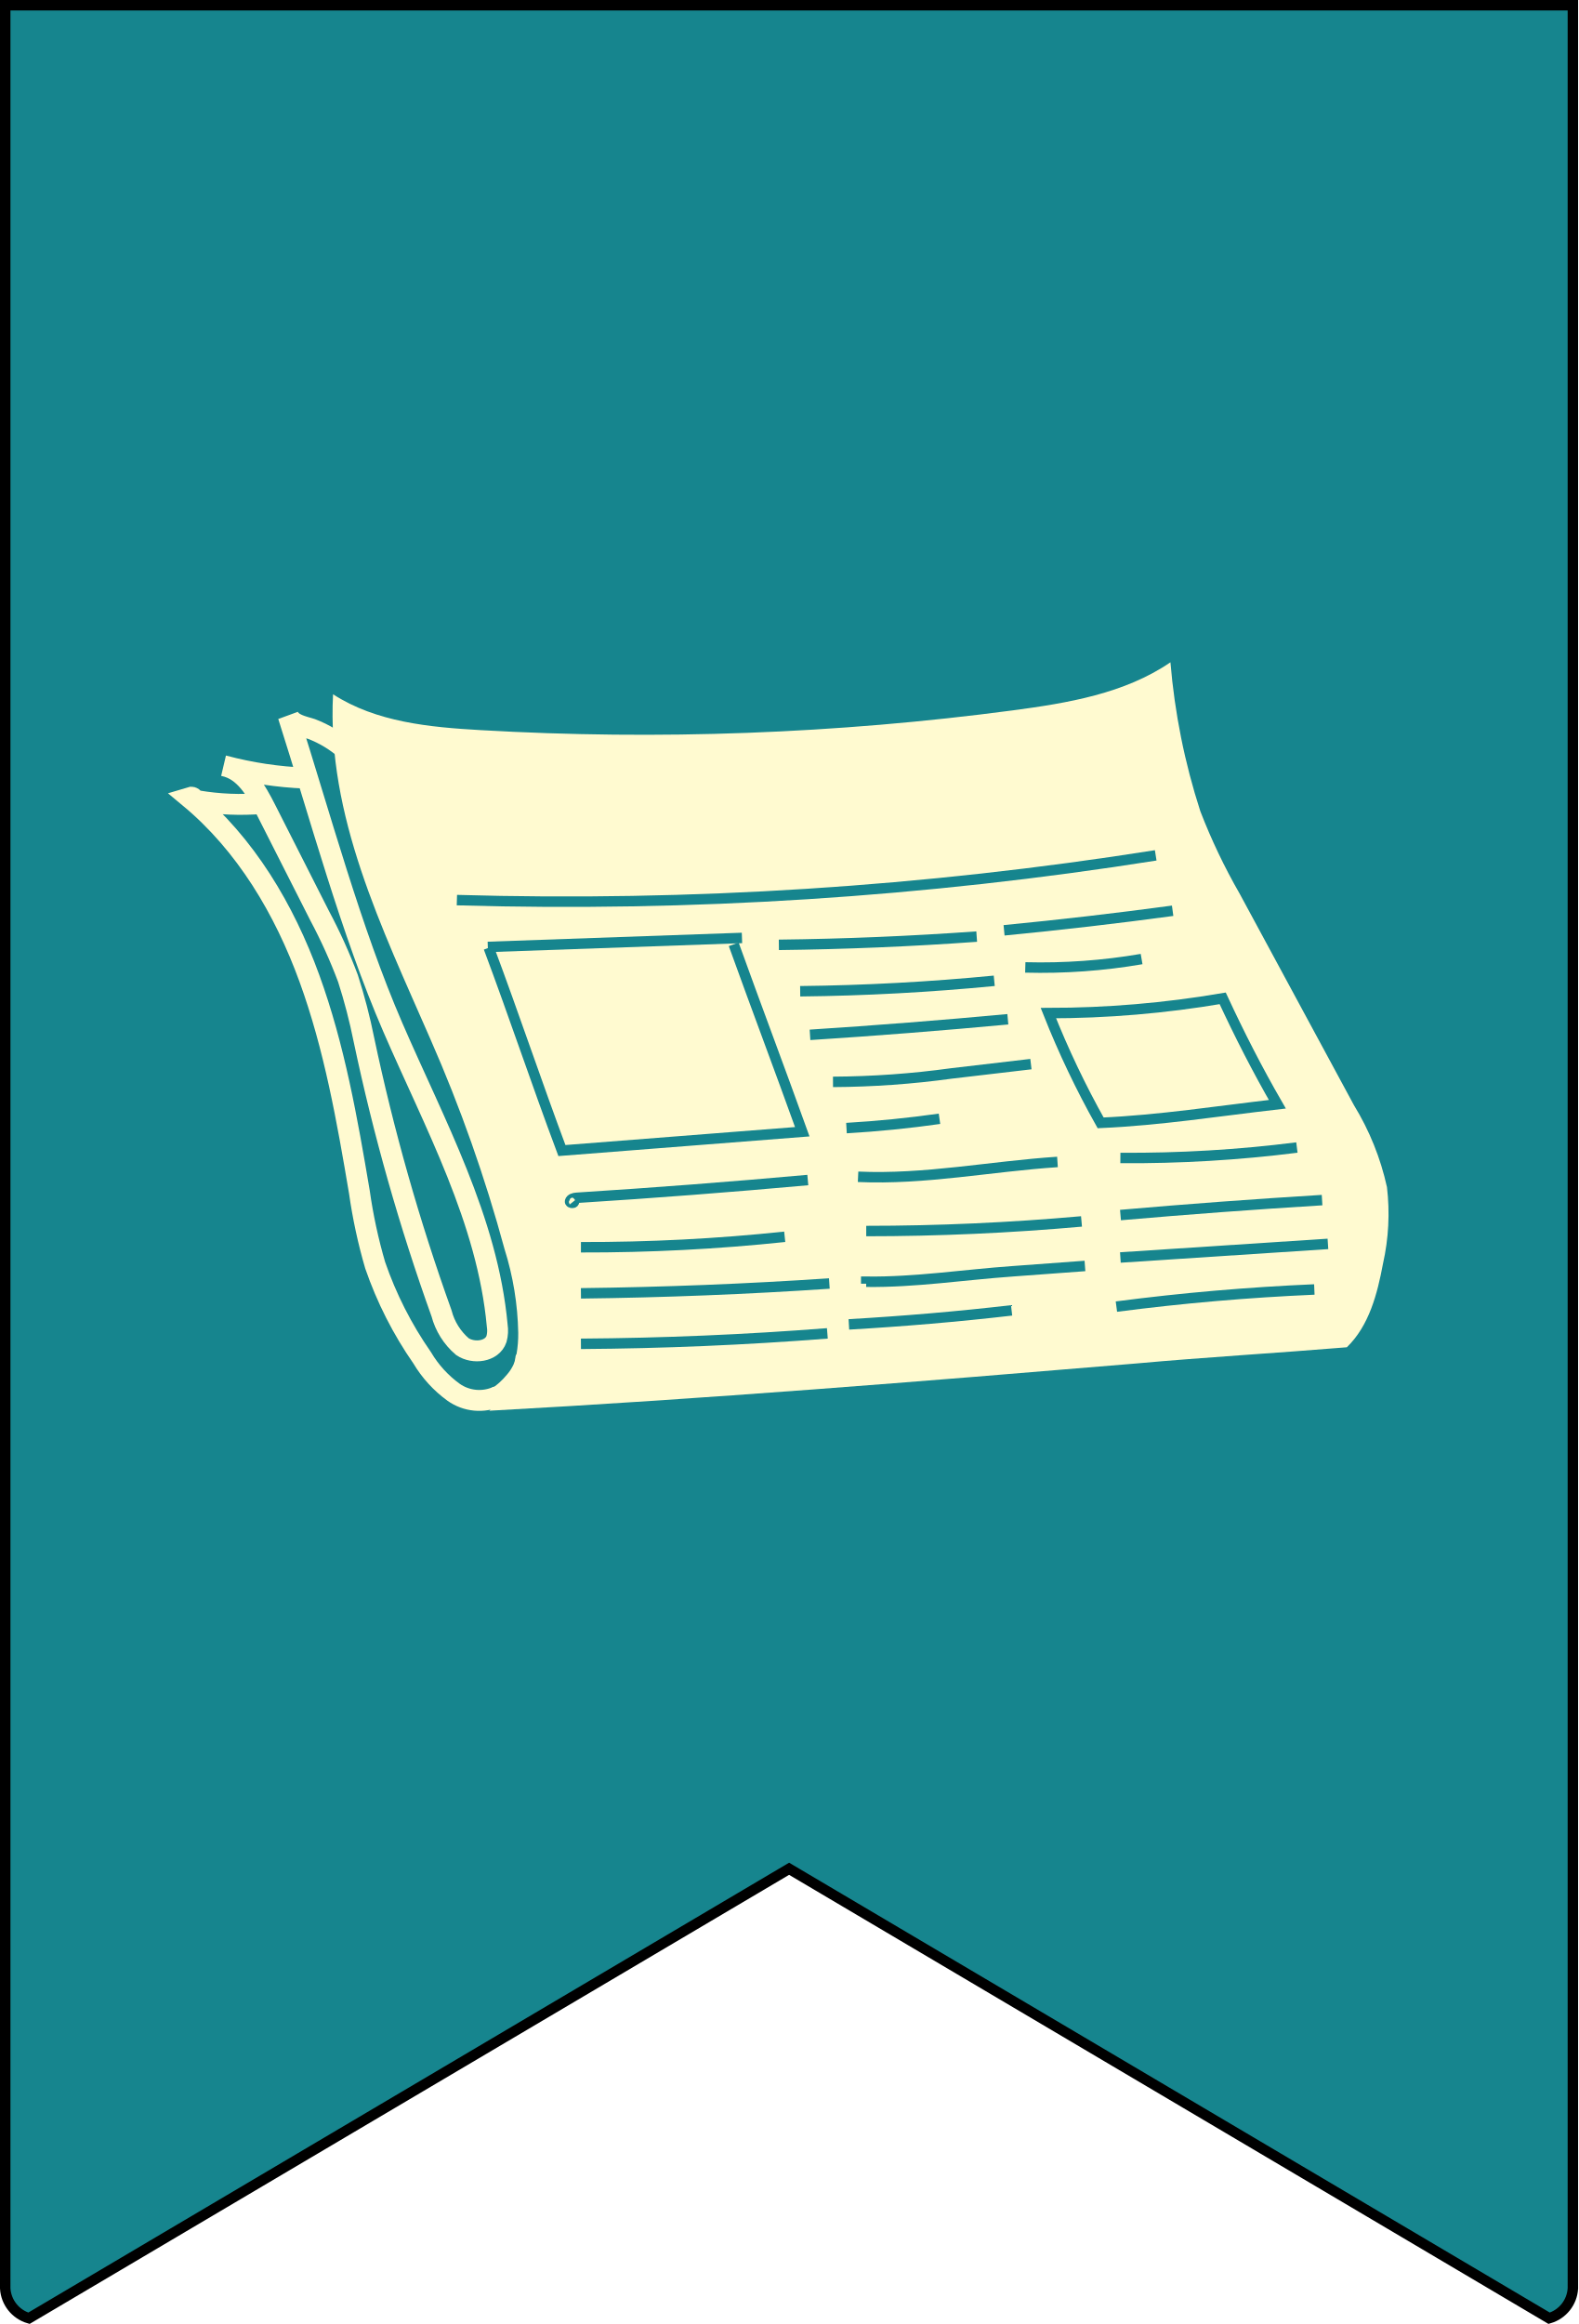
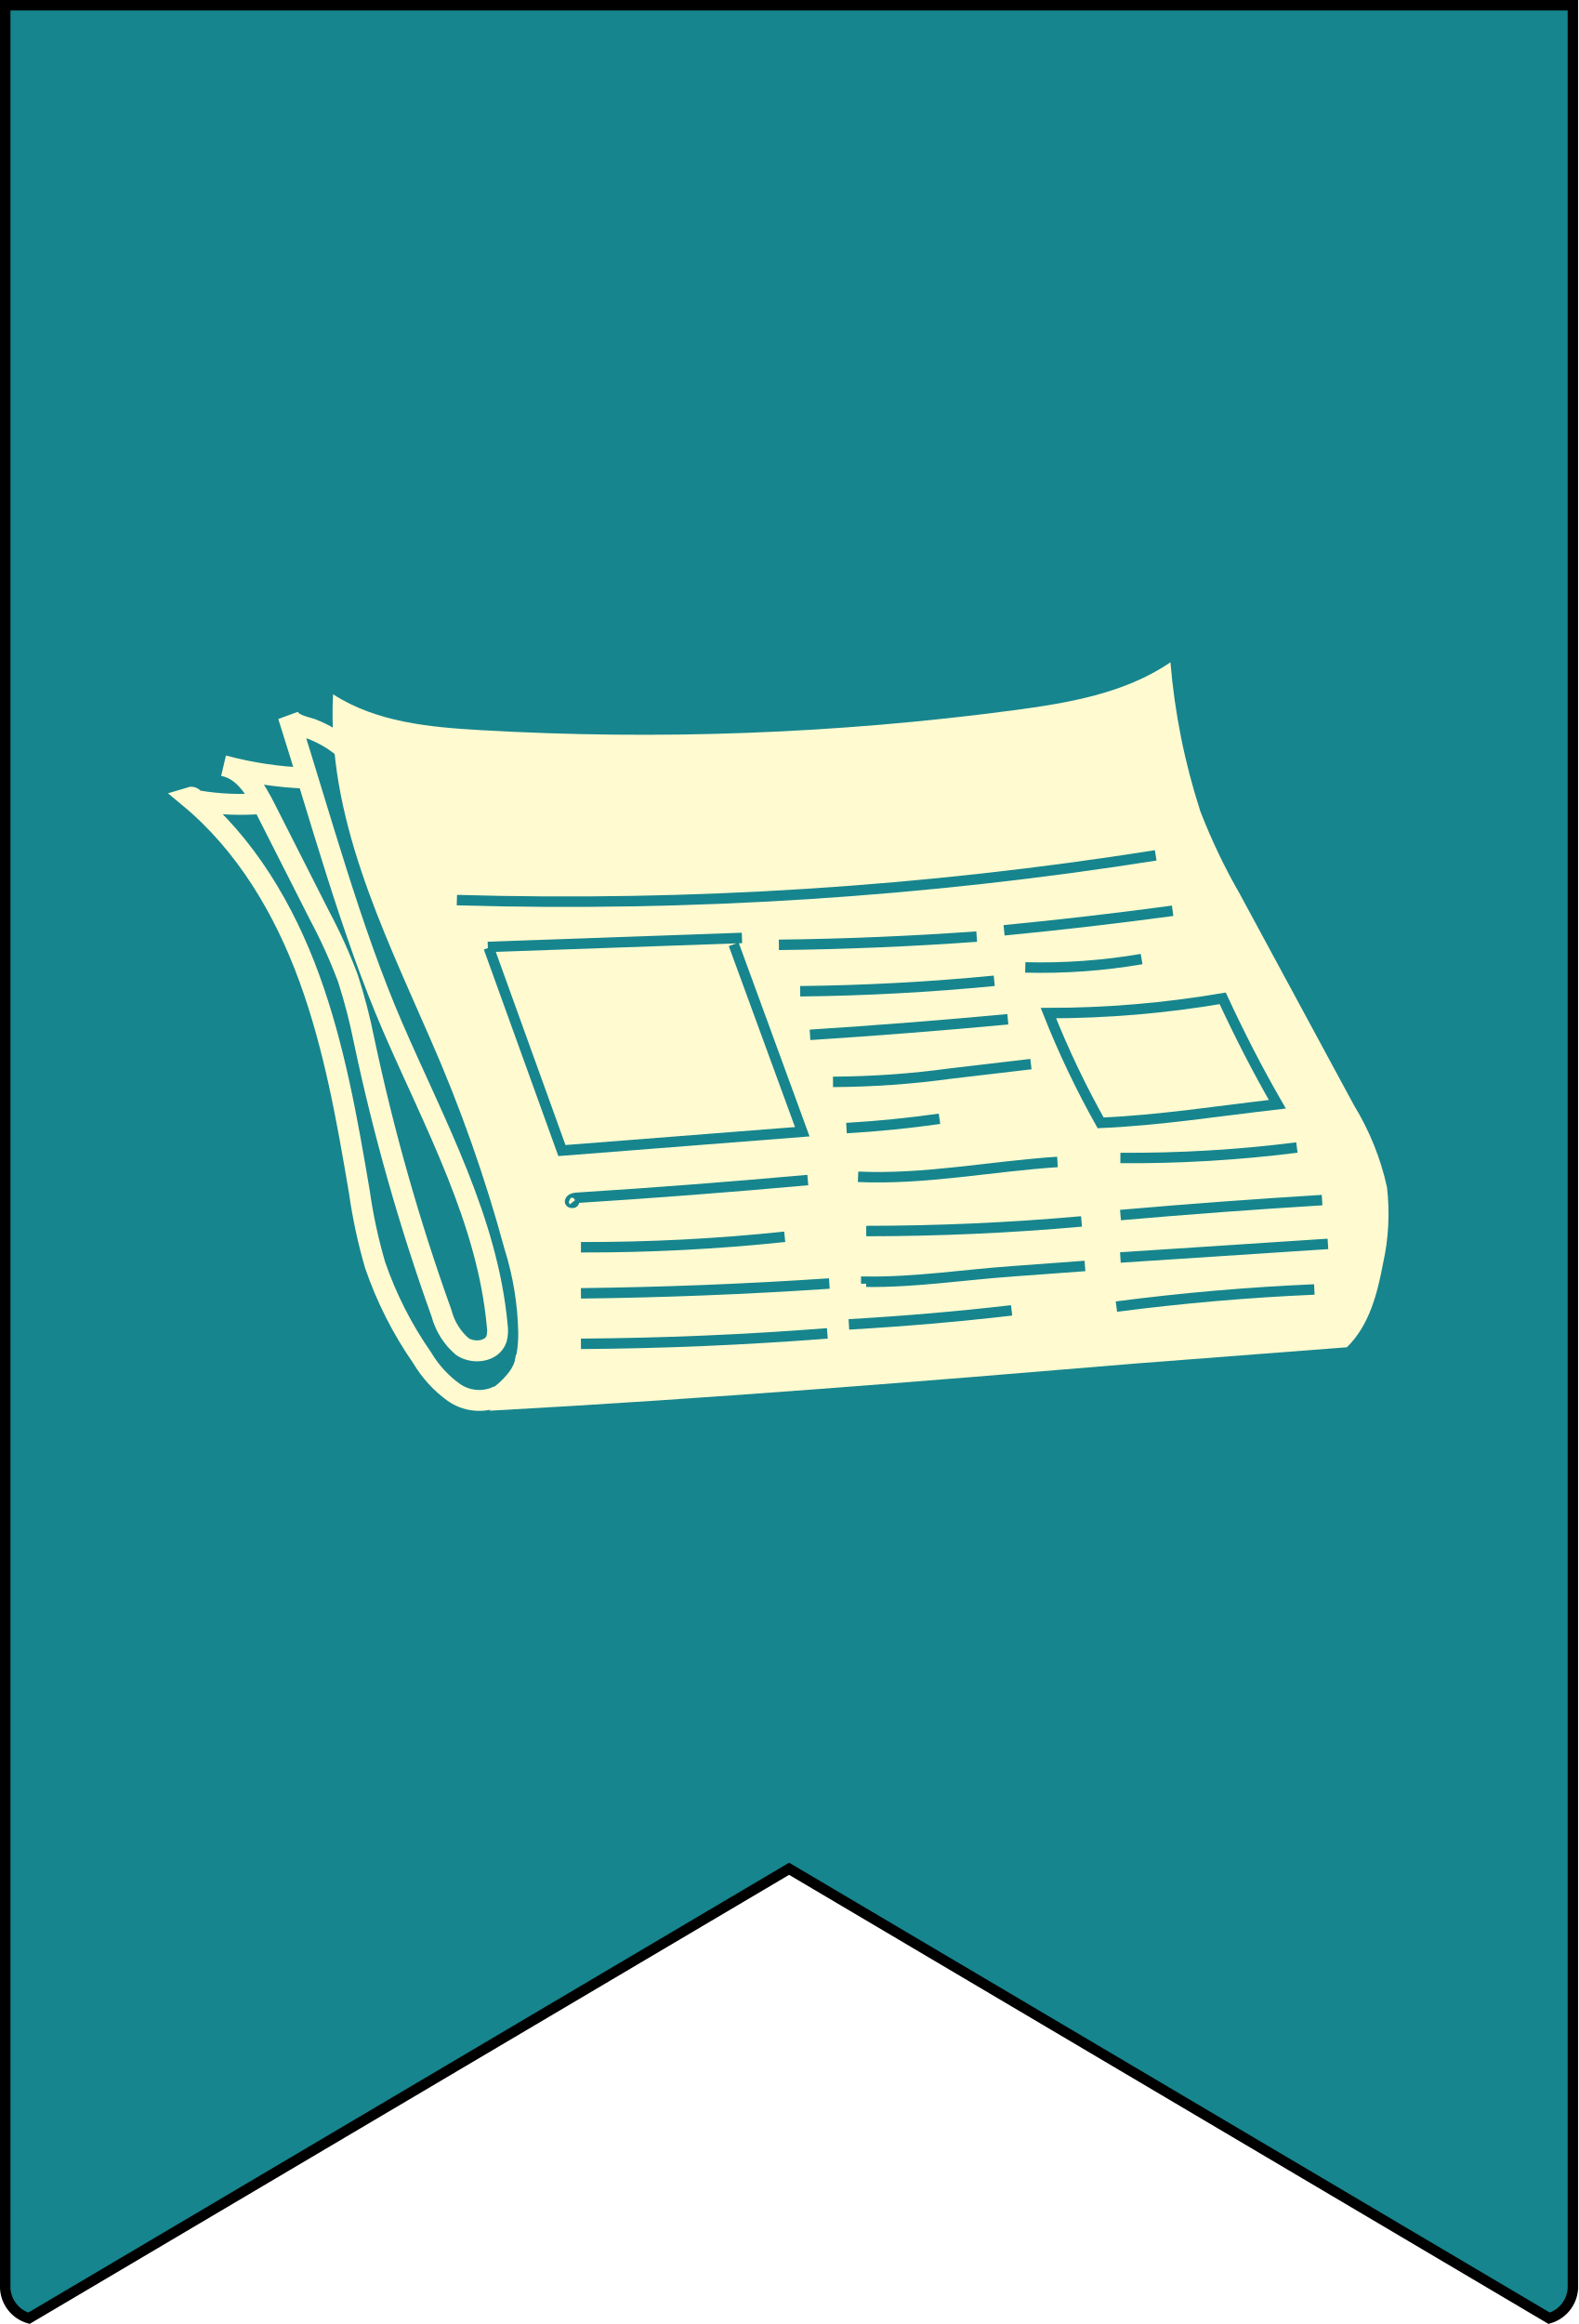
<svg xmlns="http://www.w3.org/2000/svg" viewBox="0 0 151.01 222.33">
-   <defs>
-     <style>.cls-1{fill:#16858e;stroke:#000;}.cls-1,.cls-3,.cls-4{stroke-miterlimit:10;}.cls-2{fill:#FFFAD0;}.cls-3,.cls-4{fill:none;}.cls-3{stroke:#FFFAD0;stroke-width:2px;}.cls-4{stroke:#16858e;}</style>
-   </defs>
-   <g id="Layer_2" data-name="Layer 2">
-     <g id="Layer_1-2" data-name="Layer 1">
-       <path class="cls-1" d="M2.77,221.78l72.74-43,72.73,43a3.16,3.16,0,0,0,2.27-2.86V.5H.5V218.92A3.16,3.16,0,0,0,2.77,221.78Z" />
-       <path class="cls-2" d="M128.88,128.89c2.13-2.06,2.92-5.11,3.46-8a21.76,21.76,0,0,0,.38-7.32,25.48,25.48,0,0,0-3.16-7.84L118.62,85.49a56.86,56.86,0,0,1-3.76-7.88A63.2,63.2,0,0,1,112,63.36c-4.39,3-9.83,3.9-15.09,4.6A269.71,269.71,0,0,1,46,69.85c-4.9-.28-10-.76-14.13-3.43-.61,11.61,4.65,22.29,9.32,33a142.42,142.42,0,0,1,7.09,20.08,28.37,28.37,0,0,1,1.31,8,11.07,11.07,0,0,1-2.76,7.46c20.73-1.13,41.21-2.79,61.89-4.52C115.59,129.82,122,129.46,128.88,128.89Z" />
-       <path class="cls-3" d="M33.12,71.74a10.91,10.91,0,0,0-3.31-2c-.85-.27-1.89-.44-2.23-1.26,3.06,9.59,6,20.54,10,29.78s9.08,18.46,10,28.56a3.05,3.05,0,0,1-.07,1.28c-.42,1.22-2.19,1.44-3.26.73a6.27,6.27,0,0,1-2-3.19,199,199,0,0,1-7.43-26.19,53.28,53.28,0,0,0-1.52-5.84,50.37,50.37,0,0,0-2.71-6l-5.17-10.2c-.9-1.77-2-3.74-4-4.15a35.81,35.81,0,0,0,7.84,1.18" />
-       <path class="cls-3" d="M47.64,133.58a4.24,4.24,0,0,1-4.24-.39,11,11,0,0,1-3-3.29,36.08,36.08,0,0,1-4.5-8.86,49.87,49.87,0,0,1-1.51-7c-1.17-6.92-2.39-13.87-4.79-20.46S23.52,80.77,18.12,76.29c.44-.14.34.25.79.32a24.84,24.84,0,0,0,6.15.26" />
-       <path class="cls-4" d="M43.72,86.11a360.71,360.71,0,0,0,66.87-4.28" />
-       <path class="cls-4" d="M46.68,90.59,71,89.73" />
-       <path class="cls-4" d="M70.21,90.34c2.24,6.22,4.32,11.7,6.56,17.93l-23,1.8c-2.42-6.46-4.58-12.94-7-19.4" />
-       <path class="cls-4" d="M122.23,105.64c-5.67.65-11.21,1.53-16.91,1.78a86.85,86.85,0,0,1-5-10.5A99.42,99.42,0,0,0,117,95.51C118.62,99,120.33,102.35,122.23,105.64Z" />
-       <path class="cls-4" d="M74.53,90.39q9.48-.11,18.93-.79" />
-       <path class="cls-4" d="M76.57,94.83q9.3-.1,18.57-1" />
-       <path class="cls-4" d="M96.08,89q8.08-.78,16.13-1.87" />
-       <path class="cls-4" d="M98.11,92.55a56.86,56.86,0,0,0,11.13-.8" />
-       <path class="cls-4" d="M77.51,99q9.48-.61,18.93-1.49" />
-       <path class="cls-4" d="M79.71,103.5a86.26,86.26,0,0,0,11.35-.81l7.59-.89" />
-       <path class="cls-4" d="M81,107.92q4.47-.26,8.9-.89" />
-       <path class="cls-4" d="M54.9,114.92c.16.2-.4.22-.35,0s.37-.32.62-.33q11.07-.7,22.13-1.7" />
-       <path class="cls-4" d="M55.59,119.32a181.51,181.51,0,0,0,19.5-1" />
-       <path class="cls-4" d="M55.59,123.73q11.89-.14,23.77-.94" />
-       <path class="cls-4" d="M55.59,128.56q11.8-.08,23.58-1" />
-       <path class="cls-4" d="M82.11,112.58c6.37.29,12.71-1,19.08-1.42" />
-       <path class="cls-4" d="M82.89,117.77c6.87,0,13.75-.31,20.6-.92" />
-       <path class="cls-4" d="M82.89,122.81v-.19c4.68.06,9.35-.67,14-1l6.93-.51" />
-       <path class="cls-4" d="M81.23,126.7c5.2-.3,10.4-.74,15.57-1.34" />
-       <path class="cls-4" d="M107.21,110.78a127.2,127.2,0,0,0,16.89-1" />
-       <path class="cls-4" d="M107.22,116.24q9.63-.84,19.29-1.43" />
-       <path class="cls-4" d="M107.21,120.3,127.07,119" />
-       <path class="cls-4" d="M106.83,125q9.44-1.23,18.94-1.64" />
-       <path class="cls-2" d="M47.5,133.75a8,8,0,0,0,1.82-1.61,4.1,4.1,0,0,0,1-2.27.5.5,0,0,0-1,0,2.22,2.22,0,0,1-.27.85,3.89,3.89,0,0,1-.56.81A6.82,6.82,0,0,1,47,132.88a.52.52,0,0,0-.18.69.52.52,0,0,0,.69.18Z" />
-       <path class="cls-2" d="M48.26,134.2l.42-.2-.12.05a6.28,6.28,0,0,1,.73-.25.5.5,0,0,0,.3-.23.5.5,0,0,0-.56-.73,6.19,6.19,0,0,0-1.28.5.5.5,0,1,0,.51.86Z" />
-       <path class="cls-2" d="M47.39,133.65a.5.5,0,0,0,0-1,.5.5,0,0,0,0,1Z" />
+   <path d="M2.77 221.78l72.74-43 72.73 43a3.16 3.16 0 0 0 2.27-2.86V.5H.5v218.42a3.16 3.16 0 0 0 2.27 2.86z" fill="#16858e" stroke="#000" stroke-miterlimit="10" />
+   <path d="M128.88 128.89c2.13-2.06 2.92-5.11 3.46-8a21.76 21.76 0 0 0 .38-7.32 25.48 25.48 0 0 0-3.16-7.84l-10.94-20.24a56.86 56.86 0 0 1-3.76-7.88A63.2 63.2 0 0 1 112 63.36c-4.39 3-9.83 3.9-15.09 4.6A269.71 269.71 0 0 1 46 69.85c-4.9-.28-10-.76-14.13-3.43-.61 11.61 4.65 22.29 9.32 33a142.42 142.42 0 0 1 7.09 20.08 28.37 28.37 0 0 1 1.31 8 11.07 11.07 0 0 1-2.76 7.46c20.73-1.13 41.21-2.79 61.89-4.52l20.16-1.55z" fill="#fffad0" />
+   <g stroke-miterlimit="10" fill="none">
+     <path d="M33.12 71.74a10.91 10.91 0 0 0-3.31-2c-.85-.27-1.89-.44-2.23-1.26 3.06 9.59 6 20.54 10 29.78s9.08 18.46 10 28.56a3.05 3.05 0 0 1-.07 1.28c-.42 1.22-2.19 1.44-3.26.73a6.27 6.27 0 0 1-2-3.19 199 199 0 0 1-7.43-26.19 53.28 53.28 0 0 0-1.52-5.84 50.37 50.37 0 0 0-2.71-6l-5.17-10.2c-.9-1.77-2-3.74-4-4.15a35.81 35.81 0 0 0 7.84 1.18m18.38 59.14a4.24 4.24 0 0 1-4.24-.39 11 11 0 0 1-3-3.29 36.08 36.08 0 0 1-4.5-8.86 49.87 49.87 0 0 1-1.51-7c-1.17-6.92-2.39-13.87-4.79-20.46s-6.08-12.81-11.48-17.29c.44-.14.34.25.79.32a24.84 24.84 0 0 0 6.15.26" stroke="#fffad0" stroke-width="2" />
+     <g stroke="#16858e">
+       <path d="M43.72 86.11a360.71 360.71 0 0 0 66.87-4.28m-63.91 8.76L71 89.73m-.79.61l6.56 17.93-23 1.8-7-19.4m75.46 14.97c-5.67.65-11.21 1.53-16.91 1.78a86.85 86.85 0 0 1-5-10.5A99.42 99.42 0 0 0 117 95.51c1.62 3.49 3.33 6.84 5.23 10.13z" />
+       <path d="M74.53 90.39q9.48-.11 18.93-.79m-16.89 5.23q9.3-.1 18.57-1m.94-4.83q8.08-.78 16.13-1.87m-14.1 5.42a56.86 56.86 0 0 0 11.13-.8M77.51 99q9.48-.61 18.93-1.49m-16.73 5.99a86.26 86.26 0 0 0 11.35-.81l7.59-.89M81 107.92q4.47-.26 8.9-.89m-35 7.89c.16.2-.4.22-.35 0s.37-.32.62-.33q11.07-.7 22.13-1.7m-21.71 6.43a181.51 181.51 0 0 0 19.5-1m-19.5 5.41q11.89-.14 23.77-.94m-23.77 5.77q11.8-.08 23.58-1m2.94-14.98c6.37.29 12.71-1 19.08-1.42m-18.3 6.61a232.36 232.36 0 0 0 20.6-.92m-20.6 5.96v-.19c4.68.06 9.35-.67 14-1l6.93-.51m-22.59 5.59c5.2-.3 10.4-.74 15.57-1.34m10.41-14.58a127.2 127.2 0 0 0 16.89-1m-16.88 6.46q9.63-.84 19.29-1.43m-19.3 5.49l19.86-1.3m-20.24 6q9.44-1.23 18.94-1.64" />
    </g>
  </g>
+   <g fill="#fffad0">
+     <path d="M47.5 133.75a8 8 0 0 0 1.82-1.61 4.1 4.1 0 0 0 1-2.27.5.5 0 0 0-1 0 2.22 2.22 0 0 1-.27.85 3.89 3.89 0 0 1-.56.81 6.82 6.82 0 0 1-1.49 1.35.52.52 0 0 0-.18.69.52.52 0 0 0 .69.18z" />
+     <path d="M48.26,134.2l.42-.2-.12.05a6.28,6.28,0,0,1,.73-.25.5.5,0,0,0,.3-.23.5.5,0,0,0-.56-.73,6.19,6.19,0,0,0-1.28.5.5.5,0,1,0,.51.86Z" />
+     <path d="M47.39,133.65a.5.5,0,0,0,0-1,.5.5,0,0,0,0,1Z" />
+   </g>
</svg>
